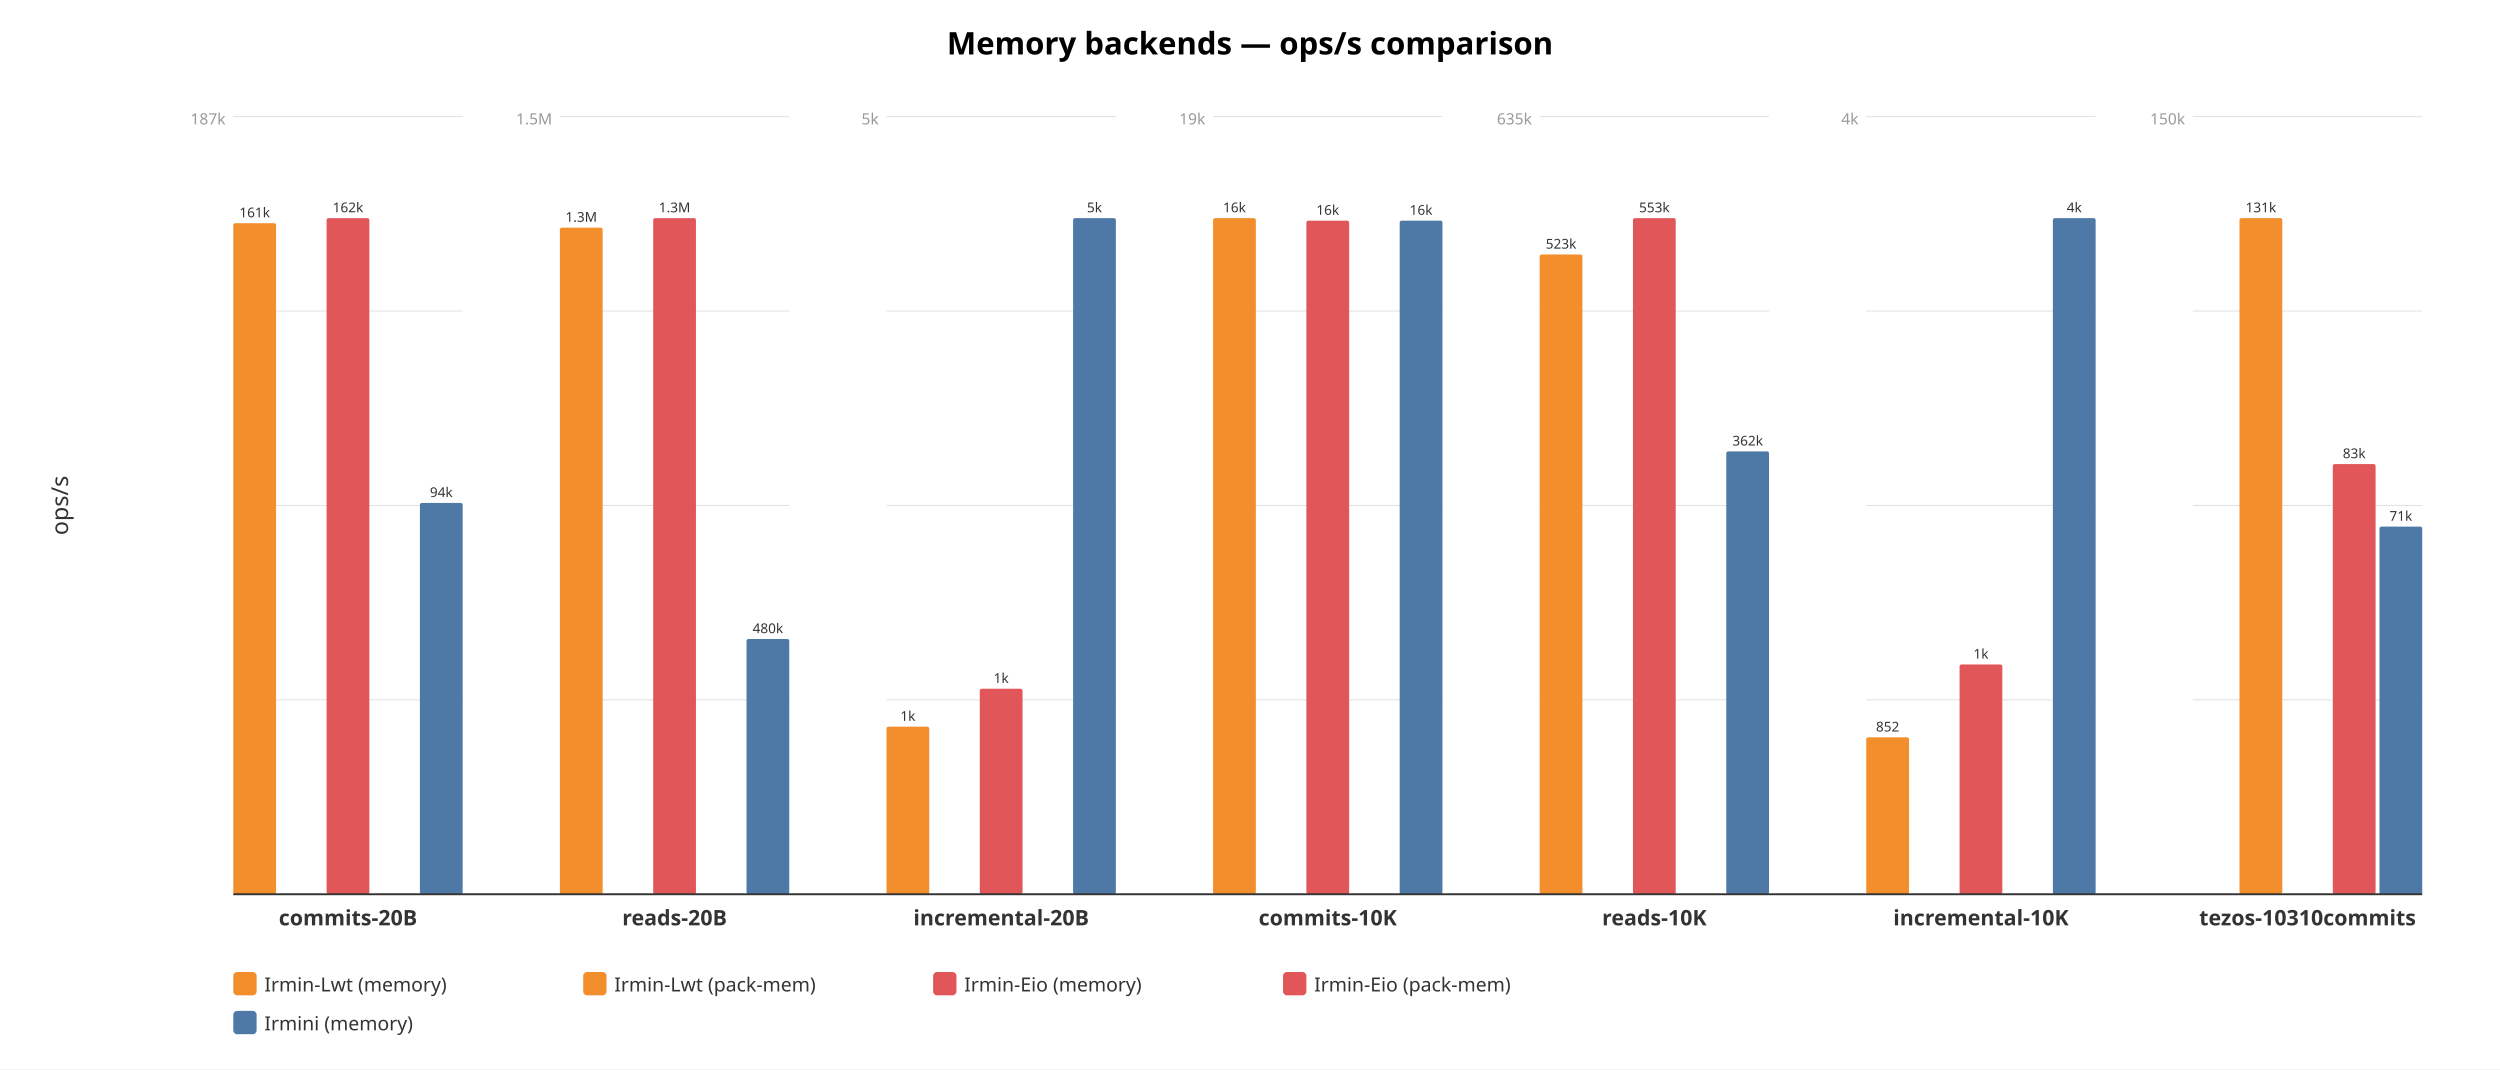
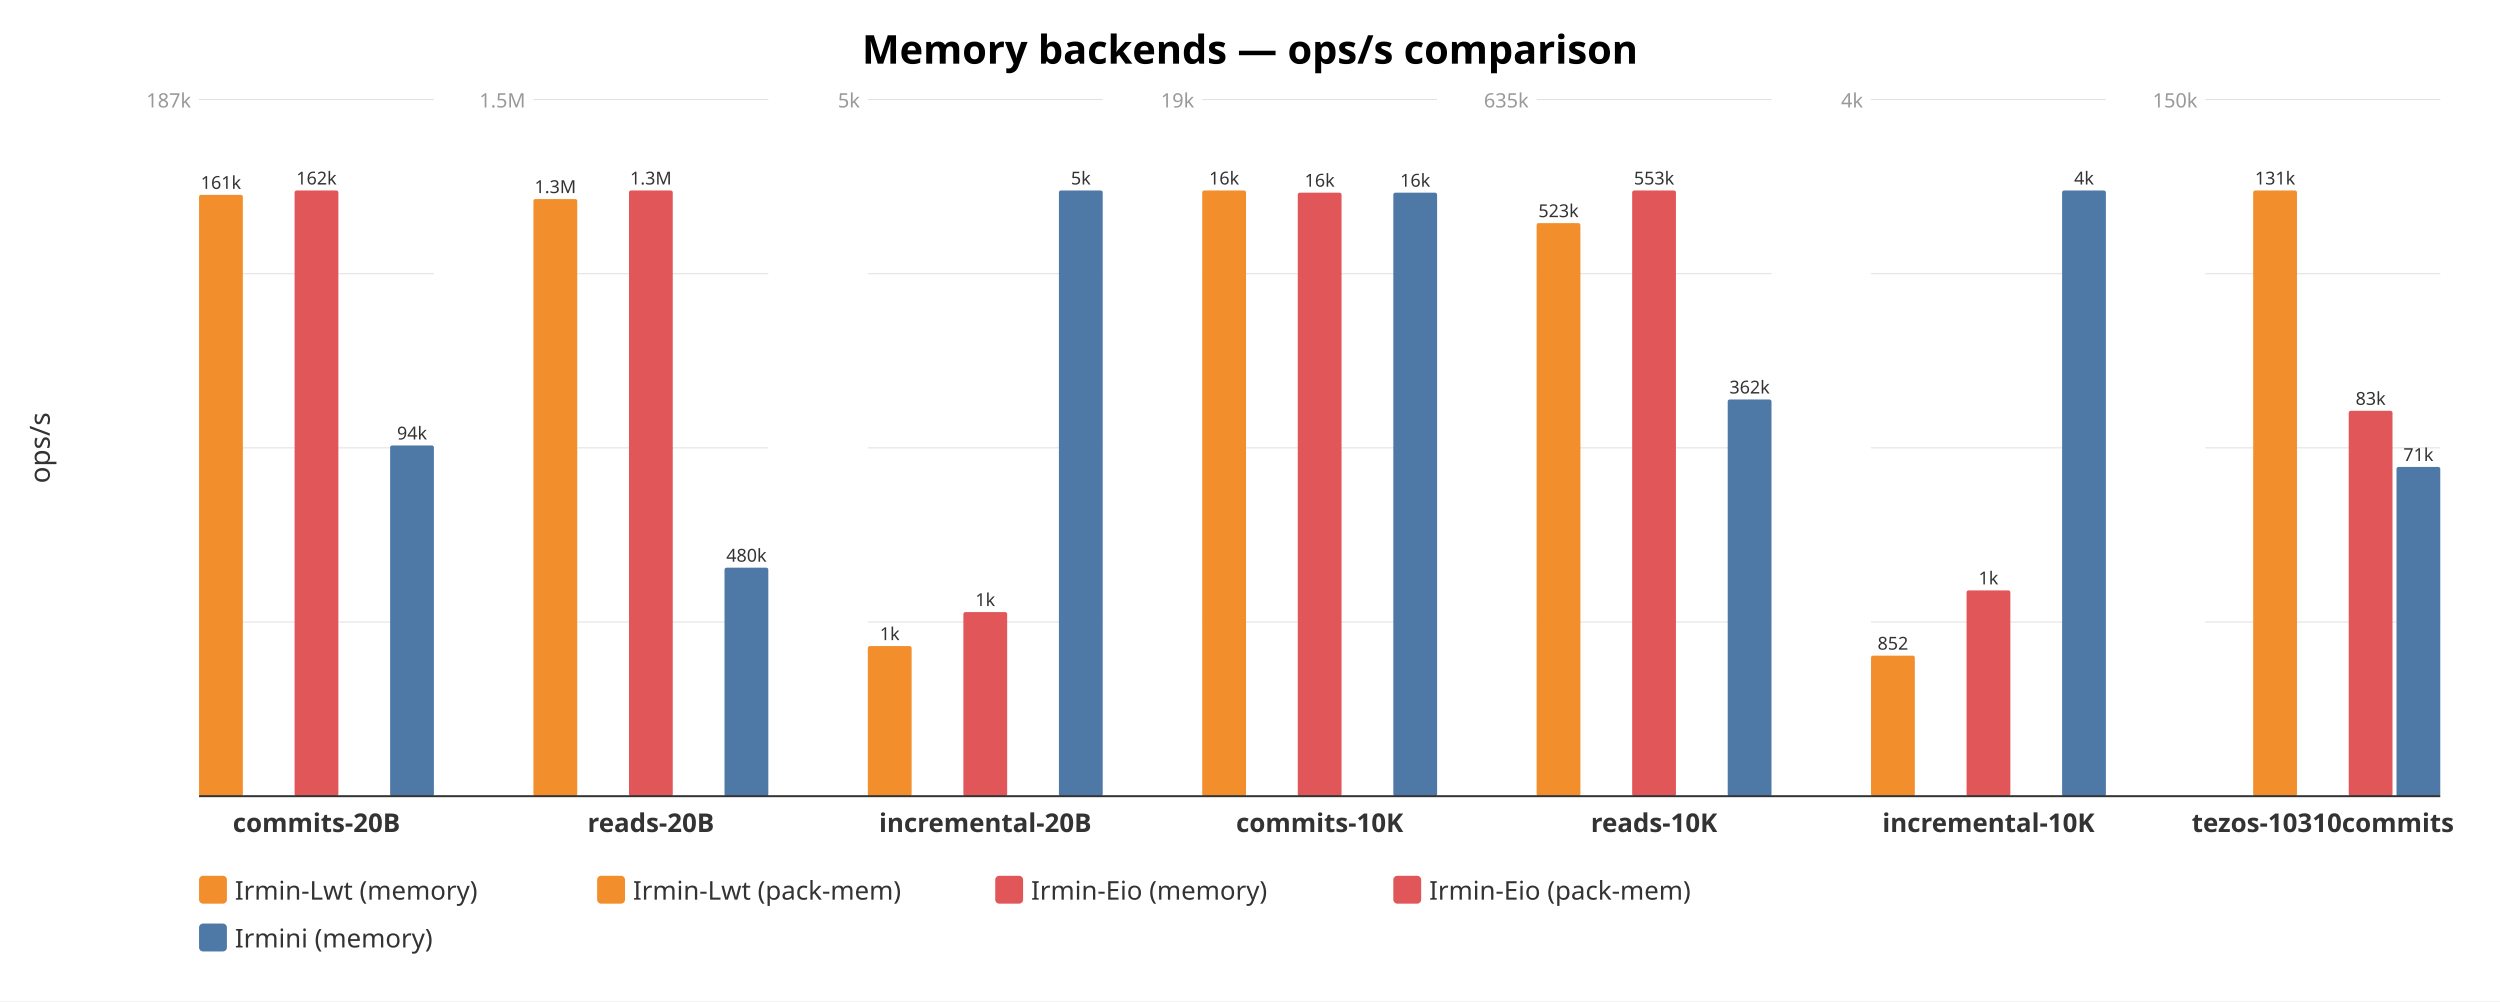
- <svg xmlns="http://www.w3.org/2000/svg" width="1286" height="550" font-family="system-ui, sans-serif" font-size="11">
-   <rect width="1286" height="550" fill="white" />
+ <svg xmlns="http://www.w3.org/2000/svg" width="1256" height="503" font-family="system-ui, sans-serif" font-size="14">
+   <rect width="1256" height="503" fill="white" />
  <defs>
</defs>
-   <text x="643.0" y="28" text-anchor="middle" font-size="16" font-weight="bold">Memory backends — ops/s comparison</text>
-   <g transform="translate(120,60)">
-     <text x="-85" y="200.0" text-anchor="middle" font-size="12" fill="#333" transform="rotate(-90,-85,200.0)">ops/s</text>
-     <line x1="0" y1="300.0" x2="118" y2="300.0" stroke="#e0e0e0" stroke-width="0.5" />
-     <line x1="0" y1="200.0" x2="118" y2="200.0" stroke="#e0e0e0" stroke-width="0.5" />
-     <line x1="0" y1="100.0" x2="118" y2="100.0" stroke="#e0e0e0" stroke-width="0.5" />
+   <text x="628.0" y="32" text-anchor="middle" font-size="20" font-weight="bold">Memory backends — ops/s comparison</text>
+   <g transform="translate(100,50)">
+     <text x="-75" y="175.0" text-anchor="middle" font-size="14" fill="#333" transform="rotate(-90,-75,175.0)">ops/s</text>
+     <line x1="0" y1="262.5" x2="118" y2="262.5" stroke="#e0e0e0" stroke-width="0.5" />
+     <line x1="0" y1="175.0" x2="118" y2="175.0" stroke="#e0e0e0" stroke-width="0.5" />
+     <line x1="0" y1="87.5" x2="118" y2="87.5" stroke="#e0e0e0" stroke-width="0.5" />
    <line x1="0" y1="0.0" x2="118" y2="0.0" stroke="#e0e0e0" stroke-width="0.5" />
-     <text x="-4.0" y="4.0" text-anchor="end" font-size="8" fill="#999">187k</text>
-     <rect x="0.0" y="54.8" width="22" height="345.2" fill="#f28e2b" rx="1" />
-     <text x="11.0" y="51.8" text-anchor="middle" font-size="7" fill="#333">161k</text>
-     <rect x="48.0" y="52.2" width="22" height="347.8" fill="#e15759" rx="1" />
-     <text x="59.0" y="49.2" text-anchor="middle" font-size="7" fill="#333">162k</text>
-     <rect x="96.0" y="198.7" width="22" height="201.3" fill="#4e79a7" rx="1" />
-     <text x="107.0" y="195.7" text-anchor="middle" font-size="7" fill="#333">94k</text>
-     <text x="59.0" y="416" text-anchor="middle" font-size="11" font-weight="bold" fill="#333">commits-20B</text>
-     <line x1="168" y1="300.0" x2="286" y2="300.0" stroke="#e0e0e0" stroke-width="0.5" />
-     <line x1="168" y1="200.0" x2="286" y2="200.0" stroke="#e0e0e0" stroke-width="0.5" />
-     <line x1="168" y1="100.0" x2="286" y2="100.0" stroke="#e0e0e0" stroke-width="0.5" />
+     <text x="-4.0" y="4.0" text-anchor="end" font-size="10" fill="#999">187k</text>
+     <rect x="0.0" y="47.9" width="22" height="302.1" fill="#f28e2b" rx="1" />
+     <text x="11.0" y="44.9" text-anchor="middle" font-size="9" fill="#333">161k</text>
+     <rect x="48.0" y="45.7" width="22" height="304.3" fill="#e15759" rx="1" />
+     <text x="59.0" y="42.7" text-anchor="middle" font-size="9" fill="#333">162k</text>
+     <rect x="96.0" y="173.8" width="22" height="176.2" fill="#4e79a7" rx="1" />
+     <text x="107.0" y="170.8" text-anchor="middle" font-size="9" fill="#333">94k</text>
+     <text x="59.0" y="368" text-anchor="middle" font-size="13" font-weight="bold" fill="#333">commits-20B</text>
+     <line x1="168" y1="262.5" x2="286" y2="262.5" stroke="#e0e0e0" stroke-width="0.5" />
+     <line x1="168" y1="175.0" x2="286" y2="175.0" stroke="#e0e0e0" stroke-width="0.5" />
+     <line x1="168" y1="87.5" x2="286" y2="87.5" stroke="#e0e0e0" stroke-width="0.5" />
    <line x1="168" y1="0.0" x2="286" y2="0.0" stroke="#e0e0e0" stroke-width="0.5" />
-     <text x="164.0" y="4.0" text-anchor="end" font-size="8" fill="#999">1.5M</text>
-     <rect x="168.0" y="57.1" width="22" height="342.9" fill="#f28e2b" rx="1" />
-     <text x="179.0" y="54.1" text-anchor="middle" font-size="7" fill="#333">1.3M</text>
-     <rect x="216.0" y="52.2" width="22" height="347.8" fill="#e15759" rx="1" />
-     <text x="227.0" y="49.2" text-anchor="middle" font-size="7" fill="#333">1.3M</text>
-     <rect x="264.0" y="268.7" width="22" height="131.3" fill="#4e79a7" rx="1" />
-     <text x="275.0" y="265.7" text-anchor="middle" font-size="7" fill="#333">480k</text>
-     <text x="227.0" y="416" text-anchor="middle" font-size="11" font-weight="bold" fill="#333">reads-20B</text>
-     <line x1="336" y1="300.0" x2="454" y2="300.0" stroke="#e0e0e0" stroke-width="0.5" />
-     <line x1="336" y1="200.0" x2="454" y2="200.0" stroke="#e0e0e0" stroke-width="0.5" />
-     <line x1="336" y1="100.0" x2="454" y2="100.0" stroke="#e0e0e0" stroke-width="0.5" />
+     <text x="164.0" y="4.0" text-anchor="end" font-size="10" fill="#999">1.5M</text>
+     <rect x="168.0" y="50.0" width="22" height="300.0" fill="#f28e2b" rx="1" />
+     <text x="179.0" y="47.0" text-anchor="middle" font-size="9" fill="#333">1.3M</text>
+     <rect x="216.0" y="45.7" width="22" height="304.3" fill="#e15759" rx="1" />
+     <text x="227.0" y="42.7" text-anchor="middle" font-size="9" fill="#333">1.3M</text>
+     <rect x="264.0" y="235.2" width="22" height="114.8" fill="#4e79a7" rx="1" />
+     <text x="275.0" y="232.2" text-anchor="middle" font-size="9" fill="#333">480k</text>
+     <text x="227.0" y="368" text-anchor="middle" font-size="13" font-weight="bold" fill="#333">reads-20B</text>
+     <line x1="336" y1="262.5" x2="454" y2="262.5" stroke="#e0e0e0" stroke-width="0.5" />
+     <line x1="336" y1="175.0" x2="454" y2="175.0" stroke="#e0e0e0" stroke-width="0.5" />
+     <line x1="336" y1="87.5" x2="454" y2="87.5" stroke="#e0e0e0" stroke-width="0.5" />
    <line x1="336" y1="0.0" x2="454" y2="0.0" stroke="#e0e0e0" stroke-width="0.5" />
-     <text x="332.0" y="4.0" text-anchor="end" font-size="8" fill="#999">5k</text>
-     <rect x="336.0" y="313.8" width="22" height="86.2" fill="#f28e2b" rx="1" />
-     <text x="347.0" y="310.8" text-anchor="middle" font-size="7" fill="#333">1k</text>
-     <rect x="384.0" y="294.3" width="22" height="105.7" fill="#e15759" rx="1" />
-     <text x="395.0" y="291.3" text-anchor="middle" font-size="7" fill="#333">1k</text>
-     <rect x="432.0" y="52.2" width="22" height="347.8" fill="#4e79a7" rx="1" />
-     <text x="443.0" y="49.2" text-anchor="middle" font-size="7" fill="#333">5k</text>
-     <text x="395.0" y="416" text-anchor="middle" font-size="11" font-weight="bold" fill="#333">incremental-20B</text>
-     <line x1="504" y1="300.0" x2="622" y2="300.0" stroke="#e0e0e0" stroke-width="0.5" />
-     <line x1="504" y1="200.0" x2="622" y2="200.0" stroke="#e0e0e0" stroke-width="0.5" />
-     <line x1="504" y1="100.0" x2="622" y2="100.0" stroke="#e0e0e0" stroke-width="0.5" />
+     <text x="332.0" y="4.0" text-anchor="end" font-size="10" fill="#999">5k</text>
+     <rect x="336.0" y="274.6" width="22" height="75.4" fill="#f28e2b" rx="1" />
+     <text x="347.0" y="271.6" text-anchor="middle" font-size="9" fill="#333">1k</text>
+     <rect x="384.0" y="257.5" width="22" height="92.5" fill="#e15759" rx="1" />
+     <text x="395.0" y="254.5" text-anchor="middle" font-size="9" fill="#333">1k</text>
+     <rect x="432.0" y="45.7" width="22" height="304.3" fill="#4e79a7" rx="1" />
+     <text x="443.0" y="42.7" text-anchor="middle" font-size="9" fill="#333">5k</text>
+     <text x="395.0" y="368" text-anchor="middle" font-size="13" font-weight="bold" fill="#333">incremental-20B</text>
+     <line x1="504" y1="262.5" x2="622" y2="262.5" stroke="#e0e0e0" stroke-width="0.5" />
+     <line x1="504" y1="175.0" x2="622" y2="175.0" stroke="#e0e0e0" stroke-width="0.5" />
+     <line x1="504" y1="87.5" x2="622" y2="87.5" stroke="#e0e0e0" stroke-width="0.5" />
    <line x1="504" y1="0.0" x2="622" y2="0.0" stroke="#e0e0e0" stroke-width="0.5" />
-     <text x="500.0" y="4.0" text-anchor="end" font-size="8" fill="#999">19k</text>
-     <rect x="504.0" y="52.2" width="22" height="347.8" fill="#f28e2b" rx="1" />
-     <text x="515.0" y="49.2" text-anchor="middle" font-size="7" fill="#333">16k</text>
-     <rect x="552.0" y="53.5" width="22" height="346.5" fill="#e15759" rx="1" />
-     <text x="563.0" y="50.5" text-anchor="middle" font-size="7" fill="#333">16k</text>
-     <rect x="600.0" y="53.5" width="22" height="346.5" fill="#4e79a7" rx="1" />
-     <text x="611.0" y="50.5" text-anchor="middle" font-size="7" fill="#333">16k</text>
-     <text x="563.0" y="416" text-anchor="middle" font-size="11" font-weight="bold" fill="#333">commits-10K</text>
-     <line x1="672" y1="300.0" x2="790" y2="300.0" stroke="#e0e0e0" stroke-width="0.5" />
-     <line x1="672" y1="200.0" x2="790" y2="200.0" stroke="#e0e0e0" stroke-width="0.5" />
-     <line x1="672" y1="100.0" x2="790" y2="100.0" stroke="#e0e0e0" stroke-width="0.5" />
+     <text x="500.0" y="4.0" text-anchor="end" font-size="10" fill="#999">19k</text>
+     <rect x="504.0" y="45.7" width="22" height="304.3" fill="#f28e2b" rx="1" />
+     <text x="515.0" y="42.7" text-anchor="middle" font-size="9" fill="#333">16k</text>
+     <rect x="552.0" y="46.8" width="22" height="303.2" fill="#e15759" rx="1" />
+     <text x="563.0" y="43.8" text-anchor="middle" font-size="9" fill="#333">16k</text>
+     <rect x="600.0" y="46.8" width="22" height="303.2" fill="#4e79a7" rx="1" />
+     <text x="611.0" y="43.8" text-anchor="middle" font-size="9" fill="#333">16k</text>
+     <text x="563.0" y="368" text-anchor="middle" font-size="13" font-weight="bold" fill="#333">commits-10K</text>
+     <line x1="672" y1="262.5" x2="790" y2="262.5" stroke="#e0e0e0" stroke-width="0.5" />
+     <line x1="672" y1="175.0" x2="790" y2="175.0" stroke="#e0e0e0" stroke-width="0.5" />
+     <line x1="672" y1="87.5" x2="790" y2="87.5" stroke="#e0e0e0" stroke-width="0.5" />
    <line x1="672" y1="0.0" x2="790" y2="0.0" stroke="#e0e0e0" stroke-width="0.5" />
-     <text x="668.0" y="4.0" text-anchor="end" font-size="8" fill="#999">635k</text>
-     <rect x="672.0" y="70.9" width="22" height="329.1" fill="#f28e2b" rx="1" />
-     <text x="683.0" y="67.9" text-anchor="middle" font-size="7" fill="#333">523k</text>
-     <rect x="720.0" y="52.2" width="22" height="347.8" fill="#e15759" rx="1" />
-     <text x="731.0" y="49.2" text-anchor="middle" font-size="7" fill="#333">553k</text>
-     <rect x="768.0" y="172.2" width="22" height="227.8" fill="#4e79a7" rx="1" />
-     <text x="779.0" y="169.2" text-anchor="middle" font-size="7" fill="#333">362k</text>
-     <text x="731.0" y="416" text-anchor="middle" font-size="11" font-weight="bold" fill="#333">reads-10K</text>
-     <line x1="840" y1="300.0" x2="958" y2="300.0" stroke="#e0e0e0" stroke-width="0.5" />
-     <line x1="840" y1="200.0" x2="958" y2="200.0" stroke="#e0e0e0" stroke-width="0.5" />
-     <line x1="840" y1="100.0" x2="958" y2="100.0" stroke="#e0e0e0" stroke-width="0.5" />
+     <text x="668.0" y="4.0" text-anchor="end" font-size="10" fill="#999">635k</text>
+     <rect x="672.0" y="62.1" width="22" height="287.9" fill="#f28e2b" rx="1" />
+     <text x="683.0" y="59.1" text-anchor="middle" font-size="9" fill="#333">523k</text>
+     <rect x="720.0" y="45.7" width="22" height="304.3" fill="#e15759" rx="1" />
+     <text x="731.0" y="42.7" text-anchor="middle" font-size="9" fill="#333">553k</text>
+     <rect x="768.0" y="150.7" width="22" height="199.3" fill="#4e79a7" rx="1" />
+     <text x="779.0" y="147.7" text-anchor="middle" font-size="9" fill="#333">362k</text>
+     <text x="731.0" y="368" text-anchor="middle" font-size="13" font-weight="bold" fill="#333">reads-10K</text>
+     <line x1="840" y1="262.5" x2="958" y2="262.5" stroke="#e0e0e0" stroke-width="0.5" />
+     <line x1="840" y1="175.0" x2="958" y2="175.0" stroke="#e0e0e0" stroke-width="0.5" />
+     <line x1="840" y1="87.5" x2="958" y2="87.5" stroke="#e0e0e0" stroke-width="0.5" />
    <line x1="840" y1="0.0" x2="958" y2="0.0" stroke="#e0e0e0" stroke-width="0.5" />
-     <text x="836.0" y="4.0" text-anchor="end" font-size="8" fill="#999">4k</text>
-     <rect x="840.0" y="319.3" width="22" height="80.7" fill="#f28e2b" rx="1" />
-     <text x="851.0" y="316.3" text-anchor="middle" font-size="7" fill="#333">852</text>
-     <rect x="888.0" y="281.8" width="22" height="118.2" fill="#e15759" rx="1" />
-     <text x="899.0" y="278.8" text-anchor="middle" font-size="7" fill="#333">1k</text>
-     <rect x="936.0" y="52.2" width="22" height="347.8" fill="#4e79a7" rx="1" />
-     <text x="947.0" y="49.2" text-anchor="middle" font-size="7" fill="#333">4k</text>
-     <text x="899.0" y="416" text-anchor="middle" font-size="11" font-weight="bold" fill="#333">incremental-10K</text>
-     <line x1="1008" y1="300.0" x2="1126" y2="300.0" stroke="#e0e0e0" stroke-width="0.5" />
-     <line x1="1008" y1="200.0" x2="1126" y2="200.0" stroke="#e0e0e0" stroke-width="0.5" />
-     <line x1="1008" y1="100.0" x2="1126" y2="100.0" stroke="#e0e0e0" stroke-width="0.5" />
+     <text x="836.0" y="4.0" text-anchor="end" font-size="10" fill="#999">4k</text>
+     <rect x="840.0" y="279.4" width="22" height="70.6" fill="#f28e2b" rx="1" />
+     <text x="851.0" y="276.4" text-anchor="middle" font-size="9" fill="#333">852</text>
+     <rect x="888.0" y="246.6" width="22" height="103.4" fill="#e15759" rx="1" />
+     <text x="899.0" y="243.6" text-anchor="middle" font-size="9" fill="#333">1k</text>
+     <rect x="936.0" y="45.7" width="22" height="304.3" fill="#4e79a7" rx="1" />
+     <text x="947.0" y="42.7" text-anchor="middle" font-size="9" fill="#333">4k</text>
+     <text x="899.0" y="368" text-anchor="middle" font-size="13" font-weight="bold" fill="#333">incremental-10K</text>
+     <line x1="1008" y1="262.5" x2="1126" y2="262.5" stroke="#e0e0e0" stroke-width="0.5" />
+     <line x1="1008" y1="175.0" x2="1126" y2="175.0" stroke="#e0e0e0" stroke-width="0.5" />
+     <line x1="1008" y1="87.5" x2="1126" y2="87.5" stroke="#e0e0e0" stroke-width="0.5" />
    <line x1="1008" y1="0.0" x2="1126" y2="0.0" stroke="#e0e0e0" stroke-width="0.5" />
-     <text x="1004.0" y="4.0" text-anchor="end" font-size="8" fill="#999">150k</text>
-     <rect x="1032.0" y="52.2" width="22" height="347.8" fill="#f28e2b" rx="1" />
-     <text x="1043.0" y="49.2" text-anchor="middle" font-size="7" fill="#333">131k</text>
-     <rect x="1080.0" y="178.7" width="22" height="221.3" fill="#e15759" rx="1" />
-     <text x="1091.0" y="175.7" text-anchor="middle" font-size="7" fill="#333">83k</text>
-     <rect x="1104.0" y="210.9" width="22" height="189.1" fill="#4e79a7" rx="1" />
-     <text x="1115.0" y="207.9" text-anchor="middle" font-size="7" fill="#333">71k</text>
-     <text x="1067.0" y="416" text-anchor="middle" font-size="11" font-weight="bold" fill="#333">tezos-10310commits</text>
-     <line x1="0" y1="400" x2="1126" y2="400" stroke="#333" stroke-width="1" />
+     <text x="1004.0" y="4.0" text-anchor="end" font-size="10" fill="#999">150k</text>
+     <rect x="1032.0" y="45.7" width="22" height="304.3" fill="#f28e2b" rx="1" />
+     <text x="1043.0" y="42.7" text-anchor="middle" font-size="9" fill="#333">131k</text>
+     <rect x="1080.0" y="156.4" width="22" height="193.6" fill="#e15759" rx="1" />
+     <text x="1091.0" y="153.4" text-anchor="middle" font-size="9" fill="#333">83k</text>
+     <rect x="1104.0" y="184.6" width="22" height="165.4" fill="#4e79a7" rx="1" />
+     <text x="1115.0" y="181.6" text-anchor="middle" font-size="9" fill="#333">71k</text>
+     <text x="1067.0" y="368" text-anchor="middle" font-size="13" font-weight="bold" fill="#333">tezos-10310commits</text>
+     <line x1="0" y1="350" x2="1126" y2="350" stroke="#333" stroke-width="1" />
  </g>
-   <g transform="translate(120,500)">
-     <rect x="0" y="0" width="12" height="12" fill="#f28e2b" rx="2" />
-     <text x="16" y="10" font-size="10" fill="#333">Irmin-Lwt (memory)</text>
-     <rect x="180" y="0" width="12" height="12" fill="#f28e2b" rx="2" />
-     <text x="196" y="10" font-size="10" fill="#333">Irmin-Lwt (pack-mem)</text>
-     <rect x="360" y="0" width="12" height="12" fill="#e15759" rx="2" />
-     <text x="376" y="10" font-size="10" fill="#333">Irmin-Eio (memory)</text>
-     <rect x="540" y="0" width="12" height="12" fill="#e15759" rx="2" />
-     <text x="556" y="10" font-size="10" fill="#333">Irmin-Eio (pack-mem)</text>
-     <rect x="0" y="20" width="12" height="12" fill="#4e79a7" rx="2" />
-     <text x="16" y="30" font-size="10" fill="#333">Irmini (memory)</text>
+   <g transform="translate(100,440)">
+     <rect x="0" y="0" width="14" height="14" fill="#f28e2b" rx="2" />
+     <text x="18" y="12" font-size="13" fill="#333">Irmin-Lwt (memory)</text>
+     <rect x="200" y="0" width="14" height="14" fill="#f28e2b" rx="2" />
+     <text x="218" y="12" font-size="13" fill="#333">Irmin-Lwt (pack-mem)</text>
+     <rect x="400" y="0" width="14" height="14" fill="#e15759" rx="2" />
+     <text x="418" y="12" font-size="13" fill="#333">Irmin-Eio (memory)</text>
+     <rect x="600" y="0" width="14" height="14" fill="#e15759" rx="2" />
+     <text x="618" y="12" font-size="13" fill="#333">Irmin-Eio (pack-mem)</text>
+     <rect x="0" y="24" width="14" height="14" fill="#4e79a7" rx="2" />
+     <text x="18" y="36" font-size="13" fill="#333">Irmini (memory)</text>
  </g>
</svg>
